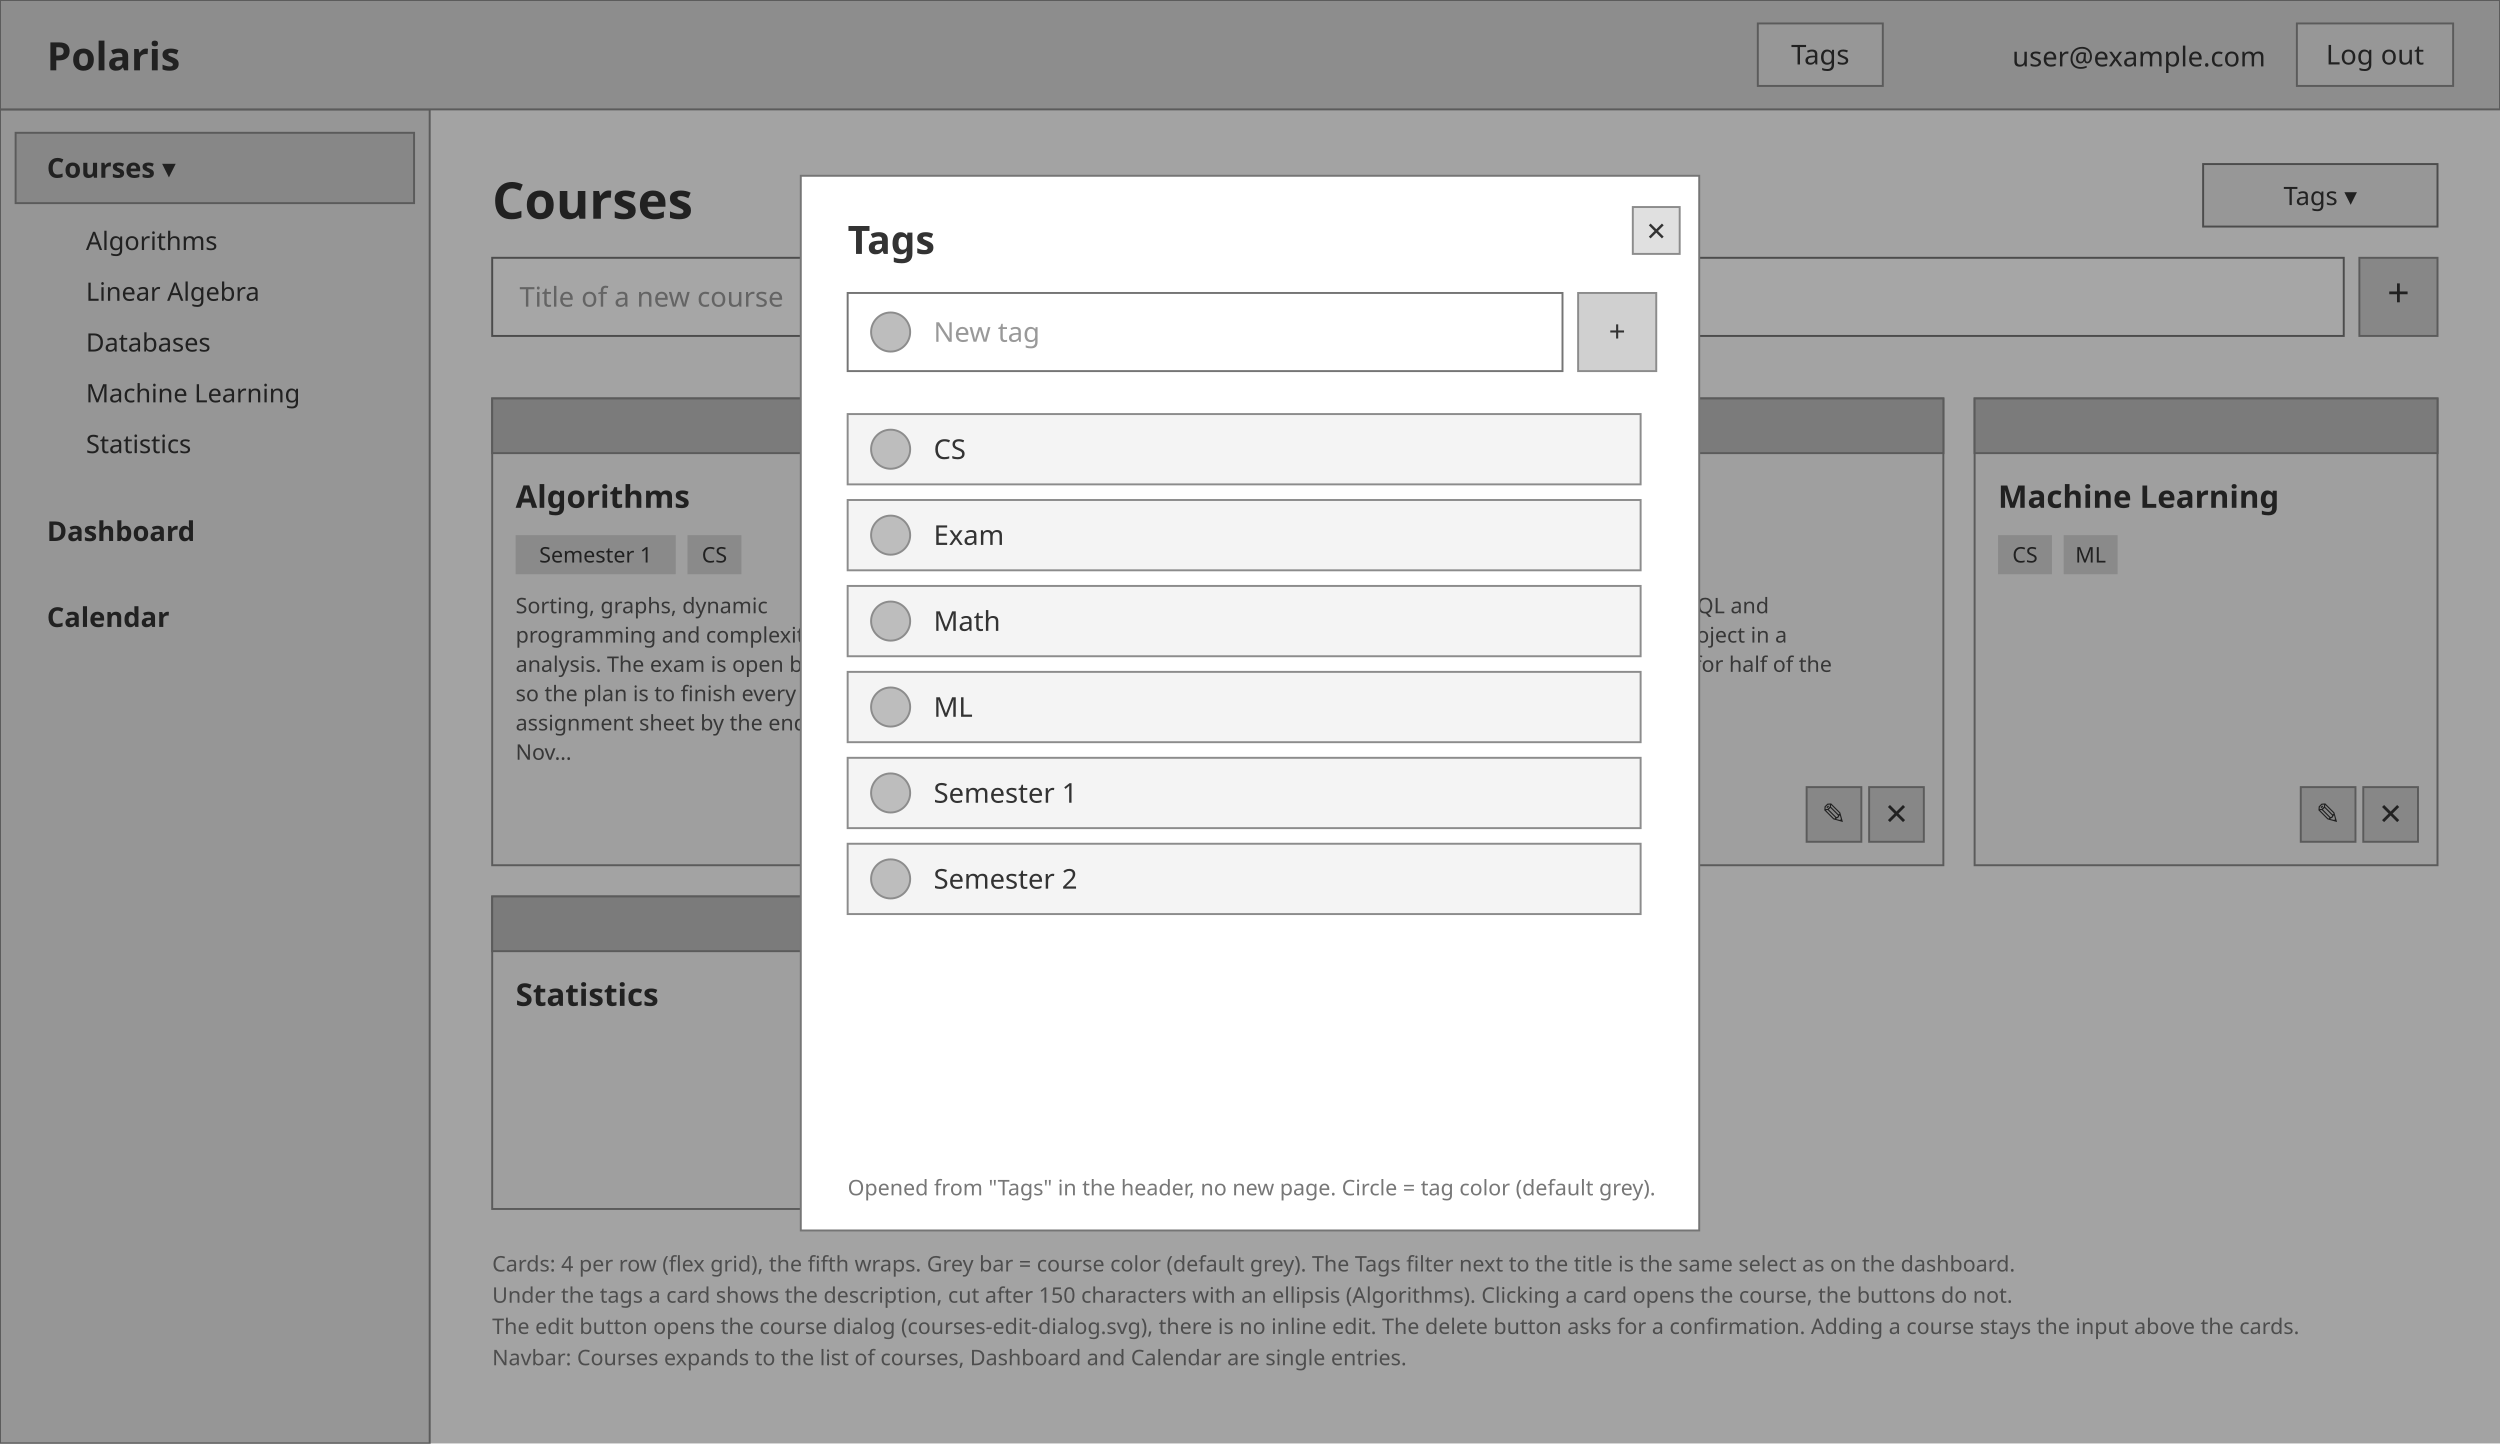
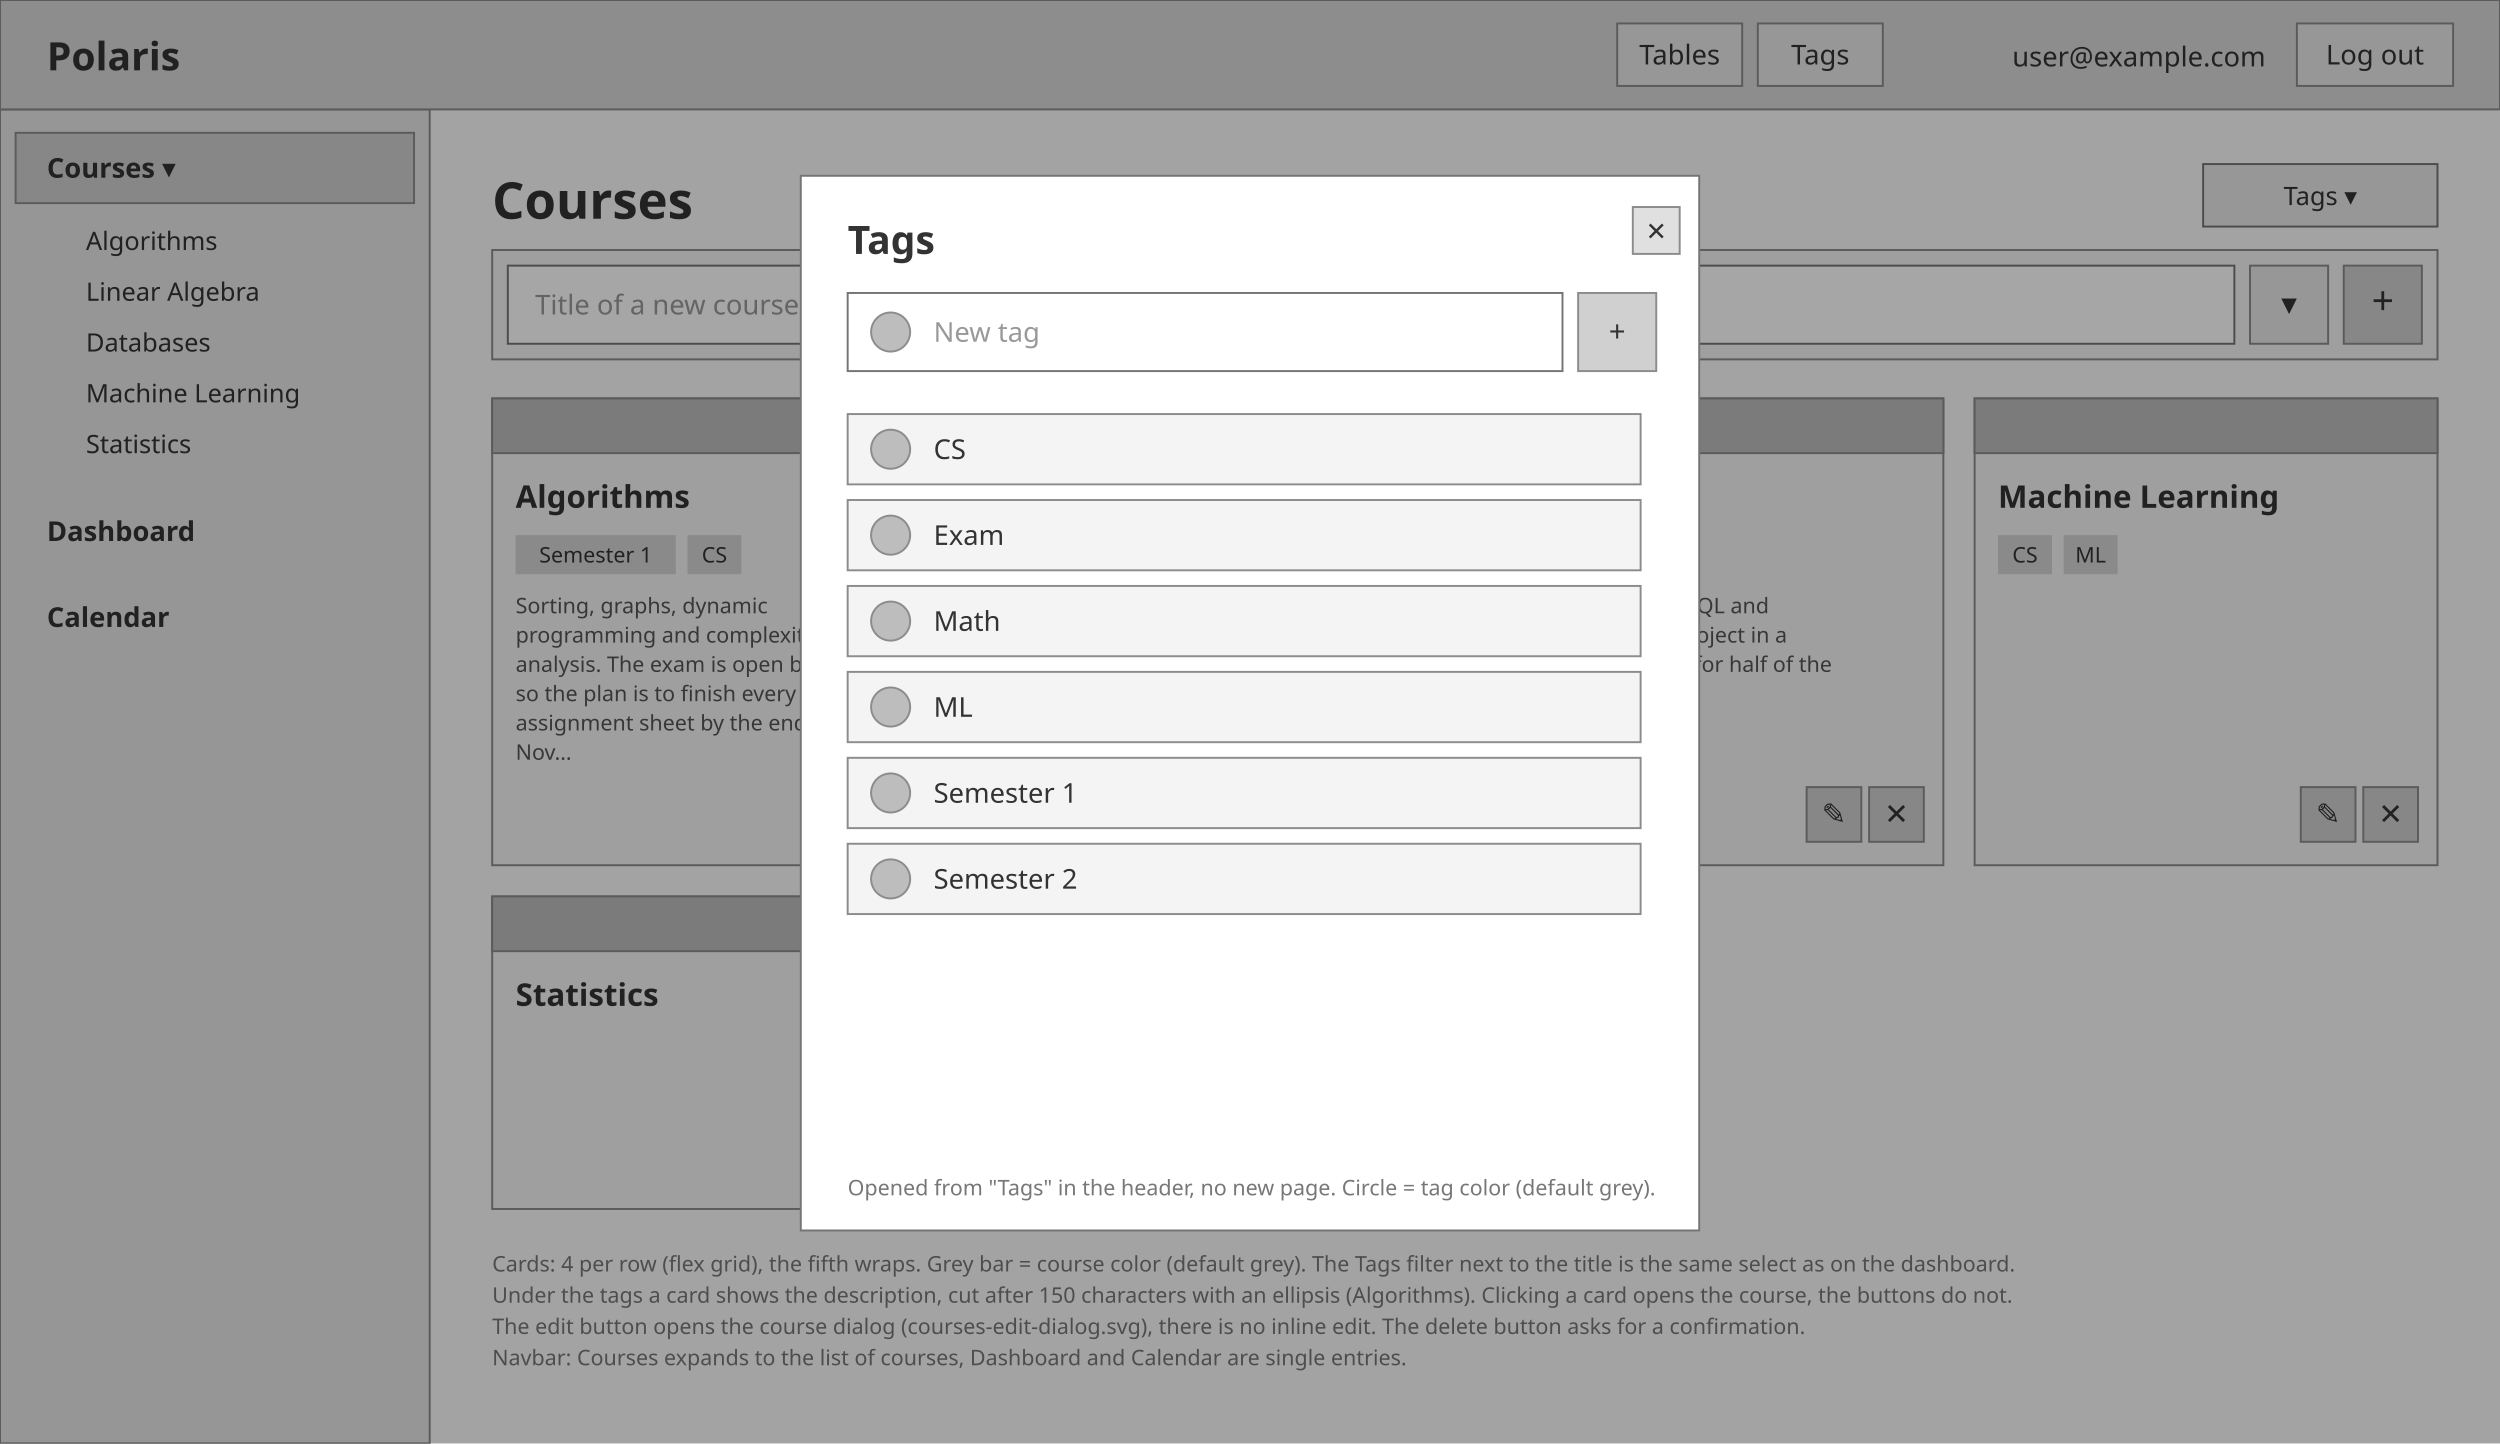
<svg xmlns="http://www.w3.org/2000/svg" viewBox="0 0 1280 739" width="1280" height="739" font-family="sans-serif">
  <rect x="0" y="0" width="1280" height="739" fill="#fafafa" stroke="none" />
  <rect x="0" y="56" width="220" height="683" fill="#e6e6e6" stroke="#8c8c8c" />
  <rect x="0" y="0" width="1280" height="56" fill="#d9d9d9" stroke="#8c8c8c" />
  <text x="24" y="36" font-size="20" text-anchor="start" font-weight="bold" fill="#333">Polaris</text>
+   <rect x="828" y="12" width="64" height="32" fill="#e8e8e8" stroke="#8c8c8c" />
+   <text x="860" y="33" font-size="14" text-anchor="middle" font-weight="normal" fill="#333">Tables</text>
  <rect x="900" y="12" width="64" height="32" fill="#e8e8e8" stroke="#8c8c8c" />
  <text x="932" y="33" font-size="14" text-anchor="middle" font-weight="normal" fill="#333">Tags</text>
  <text x="1160" y="34" font-size="14" text-anchor="end" font-weight="normal" fill="#333">user@example.com</text>
  <rect x="1176" y="12" width="80" height="32" fill="#e8e8e8" stroke="#8c8c8c" />
  <text x="1216" y="33" font-size="14" text-anchor="middle" font-weight="normal" fill="#333">Log out</text>
  <rect x="8" y="68" width="204" height="36" fill="#cfcfcf" stroke="#8c8c8c" />
  <text x="24" y="91" font-size="14" text-anchor="start" font-weight="bold" fill="#333">Courses  ▾</text>
  <text x="44" y="128" font-size="13" text-anchor="start" font-weight="normal" fill="#333">Algorithms</text>
  <text x="44" y="154" font-size="13" text-anchor="start" font-weight="normal" fill="#333">Linear Algebra</text>
  <text x="44" y="180" font-size="13" text-anchor="start" font-weight="normal" fill="#333">Databases</text>
  <text x="44" y="206" font-size="13" text-anchor="start" font-weight="normal" fill="#333">Machine Learning</text>
  <text x="44" y="232" font-size="13" text-anchor="start" font-weight="normal" fill="#333">Statistics</text>
  <text x="24" y="277" font-size="14" text-anchor="start" font-weight="bold" fill="#333">Dashboard</text>
  <text x="24" y="321" font-size="14" text-anchor="start" font-weight="bold" fill="#333">Calendar</text>
  <text x="252" y="112" font-size="26" text-anchor="start" font-weight="bold" fill="#333">Courses</text>
  <rect x="1128" y="84" width="120" height="32" fill="#e8e8e8" stroke="#757575" />
  <text x="1188" y="105" font-size="13" text-anchor="middle" font-weight="normal" fill="#333">Tags  ▾</text>
-   <rect x="252" y="132" width="948" height="40" fill="#ffffff" stroke="#757575" />
-   <text x="266" y="157" font-size="14" text-anchor="start" font-weight="normal" fill="#999">Title of a new course</text>
-   <rect x="1208" y="132" width="40" height="40" fill="#d0d0d0" stroke="#8c8c8c" />
-   <text x="1228" y="157" font-size="20" text-anchor="middle" font-weight="normal" fill="#333">+</text>
+   <rect x="252" y="128" width="996" height="56" fill="#f4f4f4" stroke="#8c8c8c" />
+   <rect x="260" y="136" width="884" height="40" fill="#ffffff" stroke="#757575" />
+   <text x="274" y="161" font-size="14" text-anchor="start" font-weight="normal" fill="#999">Title of a new course</text>
+   <rect x="1152" y="136" width="40" height="40" fill="#e8e8e8" stroke="#8c8c8c" />
+   <text x="1172" y="161" font-size="16" text-anchor="middle" font-weight="normal" fill="#333">▾</text>
+   <rect x="1200" y="136" width="40" height="40" fill="#d0d0d0" stroke="#8c8c8c" />
+   <text x="1220" y="161" font-size="20" text-anchor="middle" font-weight="normal" fill="#333">+</text>
  <rect x="252" y="204" width="237" height="239" fill="#f4f4f4" stroke="#8c8c8c" />
  <rect x="252" y="204" width="237" height="28" fill="#bdbdbd" stroke="#8c8c8c" />
  <text x="264" y="260" font-size="16" text-anchor="start" font-weight="bold" fill="#333">Algorithms</text>
  <rect x="264" y="274" width="82" height="20" fill="#d4d4d4" stroke="none" />
  <text x="305" y="288" font-size="11" text-anchor="middle" font-weight="normal" fill="#333">Semester 1</text>
  <rect x="352" y="274" width="27.6" height="20" fill="#d4d4d4" stroke="none" />
  <text x="365.8" y="288" font-size="11" text-anchor="middle" font-weight="normal" fill="#333">CS</text>
  <text x="264" y="314" font-size="11" text-anchor="start" font-weight="normal" fill="#555">Sorting, graphs, dynamic</text>
  <text x="264" y="329" font-size="11" text-anchor="start" font-weight="normal" fill="#555">programming and complexity</text>
  <text x="264" y="344" font-size="11" text-anchor="start" font-weight="normal" fill="#555">analysis. The exam is open book,</text>
  <text x="264" y="359" font-size="11" text-anchor="start" font-weight="normal" fill="#555">so the plan is to finish every</text>
  <text x="264" y="374" font-size="11" text-anchor="start" font-weight="normal" fill="#555">assignment sheet by the end of</text>
  <text x="264" y="389" font-size="11" text-anchor="start" font-weight="normal" fill="#555">Nov…</text>
  <rect x="419" y="403" width="28" height="28" fill="#d0d0d0" stroke="#8c8c8c" />
  <text x="433" y="422" font-size="15" text-anchor="middle" font-weight="normal" fill="#333">✎</text>
  <rect x="451" y="403" width="28" height="28" fill="#d0d0d0" stroke="#8c8c8c" />
  <text x="465" y="422" font-size="15" text-anchor="middle" font-weight="normal" fill="#333">✕</text>
  <rect x="505" y="204" width="237" height="239" fill="#f4f4f4" stroke="#8c8c8c" />
  <rect x="505" y="204" width="237" height="28" fill="#bdbdbd" stroke="#8c8c8c" />
  <text x="517" y="260" font-size="16" text-anchor="start" font-weight="bold" fill="#333">Linear Algebra</text>
  <rect x="517" y="274" width="82" height="20" fill="#d4d4d4" stroke="none" />
  <text x="558" y="288" font-size="11" text-anchor="middle" font-weight="normal" fill="#333">Semester 1</text>
  <rect x="605" y="274" width="41.2" height="20" fill="#d4d4d4" stroke="none" />
  <text x="625.6" y="288" font-size="11" text-anchor="middle" font-weight="normal" fill="#333">Math</text>
  <text x="517" y="314" font-size="11" text-anchor="start" font-weight="normal" fill="#555">Vectors, matrices and eigenvalues.</text>
  <text x="517" y="329" font-size="11" text-anchor="start" font-weight="normal" fill="#555">Weekly sheets, no exam.</text>
  <rect x="672" y="403" width="28" height="28" fill="#d0d0d0" stroke="#8c8c8c" />
  <text x="686" y="422" font-size="15" text-anchor="middle" font-weight="normal" fill="#333">✎</text>
  <rect x="704" y="403" width="28" height="28" fill="#d0d0d0" stroke="#8c8c8c" />
  <text x="718" y="422" font-size="15" text-anchor="middle" font-weight="normal" fill="#333">✕</text>
  <rect x="758" y="204" width="237" height="239" fill="#f4f4f4" stroke="#8c8c8c" />
  <rect x="758" y="204" width="237" height="28" fill="#bdbdbd" stroke="#8c8c8c" />
  <text x="770" y="260" font-size="16" text-anchor="start" font-weight="bold" fill="#333">Databases</text>
  <rect x="770" y="274" width="82" height="20" fill="#d4d4d4" stroke="none" />
  <text x="811" y="288" font-size="11" text-anchor="middle" font-weight="normal" fill="#333">Semester 2</text>
  <text x="770" y="314" font-size="11" text-anchor="start" font-weight="normal" fill="#555">Relational model, SQL and</text>
  <text x="770" y="329" font-size="11" text-anchor="start" font-weight="normal" fill="#555">normalization. A project in a</text>
  <text x="770" y="344" font-size="11" text-anchor="start" font-weight="normal" fill="#555">small team counts for half of the</text>
  <text x="770" y="359" font-size="11" text-anchor="start" font-weight="normal" fill="#555">grade.</text>
  <rect x="925" y="403" width="28" height="28" fill="#d0d0d0" stroke="#8c8c8c" />
  <text x="939" y="422" font-size="15" text-anchor="middle" font-weight="normal" fill="#333">✎</text>
  <rect x="957" y="403" width="28" height="28" fill="#d0d0d0" stroke="#8c8c8c" />
  <text x="971" y="422" font-size="15" text-anchor="middle" font-weight="normal" fill="#333">✕</text>
  <rect x="1011" y="204" width="237" height="239" fill="#f4f4f4" stroke="#8c8c8c" />
  <rect x="1011" y="204" width="237" height="28" fill="#bdbdbd" stroke="#8c8c8c" />
  <text x="1023" y="260" font-size="16" text-anchor="start" font-weight="bold" fill="#333">Machine Learning</text>
  <rect x="1023" y="274" width="27.6" height="20" fill="#d4d4d4" stroke="none" />
  <text x="1036.8" y="288" font-size="11" text-anchor="middle" font-weight="normal" fill="#333">CS</text>
  <rect x="1056.6" y="274" width="27.6" height="20" fill="#d4d4d4" stroke="none" />
  <text x="1070.4" y="288" font-size="11" text-anchor="middle" font-weight="normal" fill="#333">ML</text>
  <rect x="1178" y="403" width="28" height="28" fill="#d0d0d0" stroke="#8c8c8c" />
  <text x="1192" y="422" font-size="15" text-anchor="middle" font-weight="normal" fill="#333">✎</text>
  <rect x="1210" y="403" width="28" height="28" fill="#d0d0d0" stroke="#8c8c8c" />
  <text x="1224" y="422" font-size="15" text-anchor="middle" font-weight="normal" fill="#333">✕</text>
  <rect x="252" y="459" width="237" height="160" fill="#f4f4f4" stroke="#8c8c8c" />
  <rect x="252" y="459" width="237" height="28" fill="#bdbdbd" stroke="#8c8c8c" />
  <text x="264" y="515" font-size="16" text-anchor="start" font-weight="bold" fill="#333">Statistics</text>
  <rect x="419" y="579" width="28" height="28" fill="#d0d0d0" stroke="#8c8c8c" />
  <text x="433" y="598" font-size="15" text-anchor="middle" font-weight="normal" fill="#333">✎</text>
  <rect x="451" y="579" width="28" height="28" fill="#d0d0d0" stroke="#8c8c8c" />
  <text x="465" y="598" font-size="15" text-anchor="middle" font-weight="normal" fill="#333">✕</text>
  <text x="252" y="651" font-size="11" text-anchor="start" font-weight="normal" fill="#777">Cards: 4 per row (flex grid), the fifth wraps. Grey bar = course color (default grey). The Tags filter next to the title is the same select as on the dashboard.</text>
  <text x="252" y="667" font-size="11" text-anchor="start" font-weight="normal" fill="#777">Under the tags a card shows the description, cut after 150 characters with an ellipsis (Algorithms). Clicking a card opens the course, the buttons do not.</text>
-   <text x="252" y="683" font-size="11" text-anchor="start" font-weight="normal" fill="#777">The edit button opens the course dialog (courses-edit-dialog.svg), there is no inline edit. The delete button asks for a confirmation. Adding a course stays the input above the cards.</text>
+   <text x="252" y="683" font-size="11" text-anchor="start" font-weight="normal" fill="#777">The edit button opens the course dialog (courses-edit-dialog.svg), there is no inline edit. The delete button asks for a confirmation.</text>
  <text x="252" y="699" font-size="11" text-anchor="start" font-weight="normal" fill="#777">Navbar: Courses expands to the list of courses, Dashboard and Calendar are single entries.</text>
  <rect x="0" y="0" width="1280" height="739" fill="#000000" stroke="none" opacity="0.35" />
  <rect x="410" y="90" width="460" height="540" fill="#ffffff" stroke="#757575" />
  <text x="434" y="130" font-size="20" text-anchor="start" font-weight="bold" fill="#333">Tags</text>
  <rect x="836" y="106" width="24" height="24" fill="#e0e0e0" stroke="#8c8c8c" />
  <text x="848" y="123" font-size="13" text-anchor="middle" font-weight="normal" fill="#333">✕</text>
  <rect x="434" y="150" width="366" height="40" fill="#ffffff" stroke="#757575" />
  <circle cx="456" cy="170" r="10" fill="#bdbdbd" stroke="#8c8c8c" />
  <text x="478" y="175" font-size="14" text-anchor="start" font-weight="normal" fill="#999">New tag</text>
  <rect x="808" y="150" width="40" height="40" fill="#d0d0d0" stroke="#8c8c8c" />
  <text x="828" y="175" font-size="15" text-anchor="middle" font-weight="normal" fill="#333">+</text>
  <rect x="434" y="212" width="406" height="36" fill="#f4f4f4" stroke="#8c8c8c" />
  <circle cx="456" cy="230" r="10" fill="#bdbdbd" stroke="#8c8c8c" />
  <text x="478" y="235" font-size="14" text-anchor="start" font-weight="normal" fill="#333">CS</text>
  <rect x="434" y="256" width="406" height="36" fill="#f4f4f4" stroke="#8c8c8c" />
  <circle cx="456" cy="274" r="10" fill="#bdbdbd" stroke="#8c8c8c" />
  <text x="478" y="279" font-size="14" text-anchor="start" font-weight="normal" fill="#333">Exam</text>
  <rect x="434" y="300" width="406" height="36" fill="#f4f4f4" stroke="#8c8c8c" />
  <circle cx="456" cy="318" r="10" fill="#bdbdbd" stroke="#8c8c8c" />
  <text x="478" y="323" font-size="14" text-anchor="start" font-weight="normal" fill="#333">Math</text>
  <rect x="434" y="344" width="406" height="36" fill="#f4f4f4" stroke="#8c8c8c" />
  <circle cx="456" cy="362" r="10" fill="#bdbdbd" stroke="#8c8c8c" />
  <text x="478" y="367" font-size="14" text-anchor="start" font-weight="normal" fill="#333">ML</text>
  <rect x="434" y="388" width="406" height="36" fill="#f4f4f4" stroke="#8c8c8c" />
  <circle cx="456" cy="406" r="10" fill="#bdbdbd" stroke="#8c8c8c" />
  <text x="478" y="411" font-size="14" text-anchor="start" font-weight="normal" fill="#333">Semester 1</text>
  <rect x="434" y="432" width="406" height="36" fill="#f4f4f4" stroke="#8c8c8c" />
  <circle cx="456" cy="450" r="10" fill="#bdbdbd" stroke="#8c8c8c" />
  <text x="478" y="455" font-size="14" text-anchor="start" font-weight="normal" fill="#333">Semester 2</text>
  <text x="434" y="612" font-size="11" text-anchor="start" font-weight="normal" fill="#777">Opened from "Tags" in the header, no new page. Circle = tag color (default grey).</text>
</svg>
